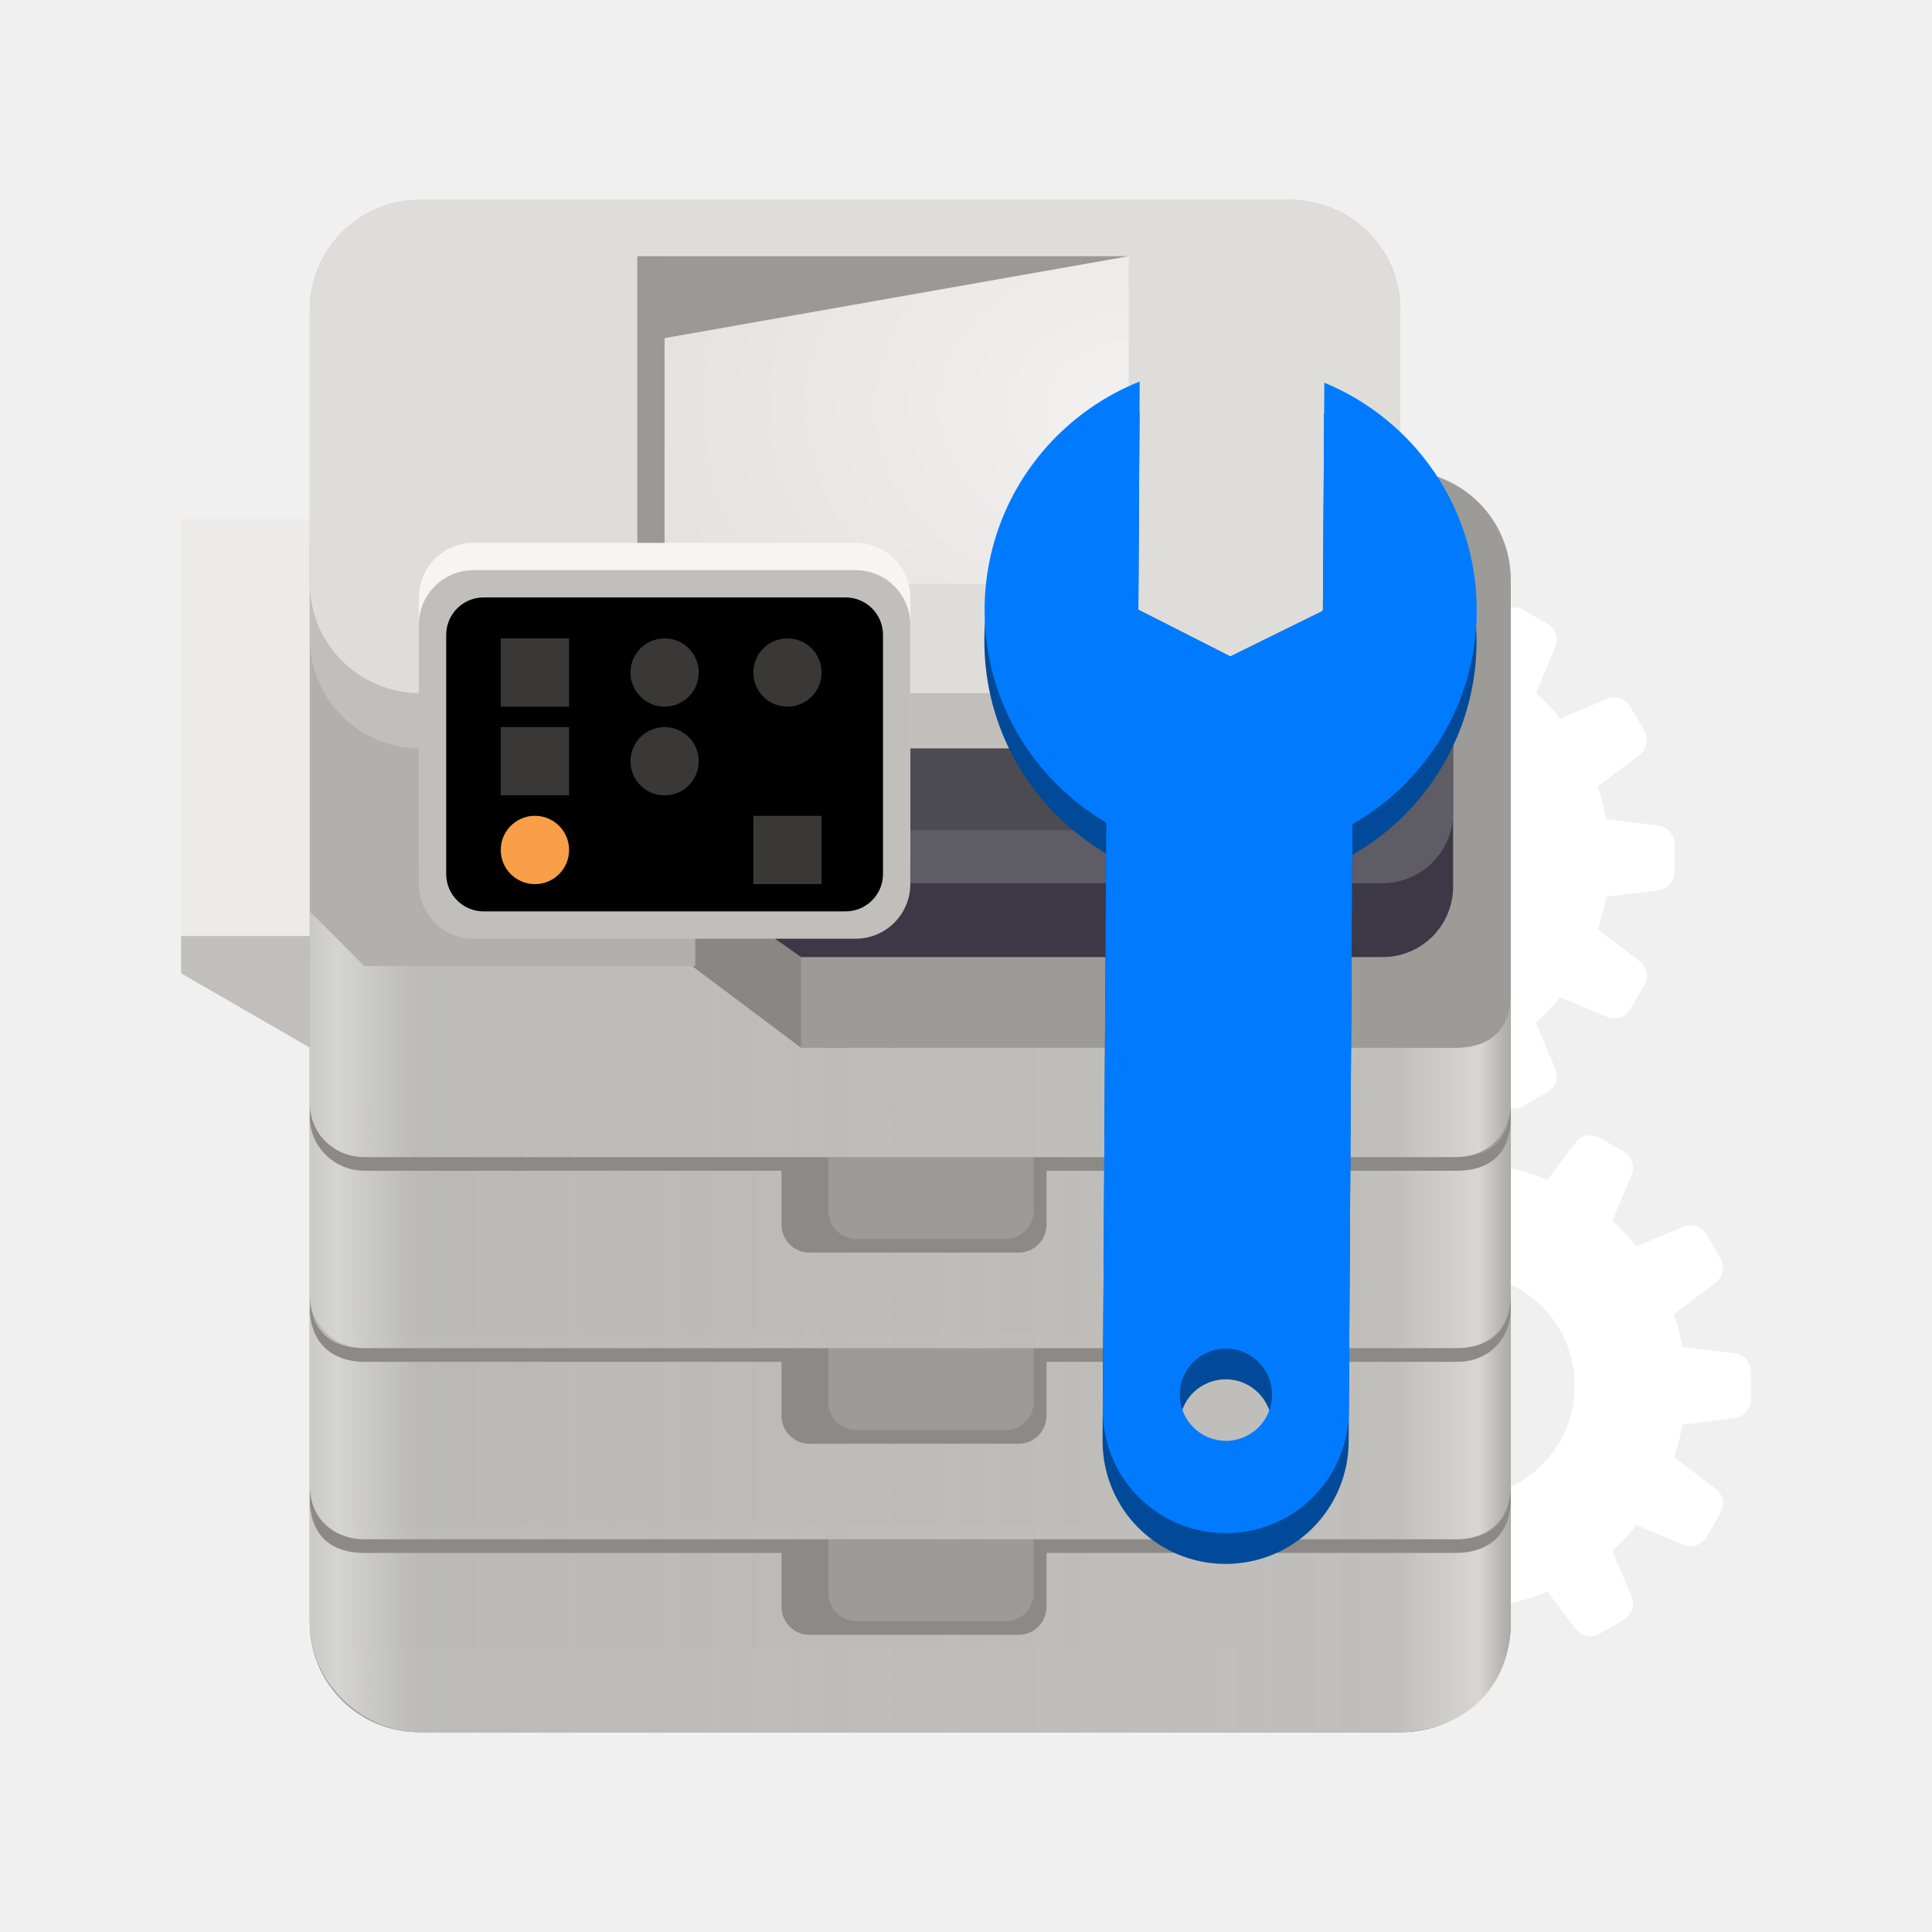
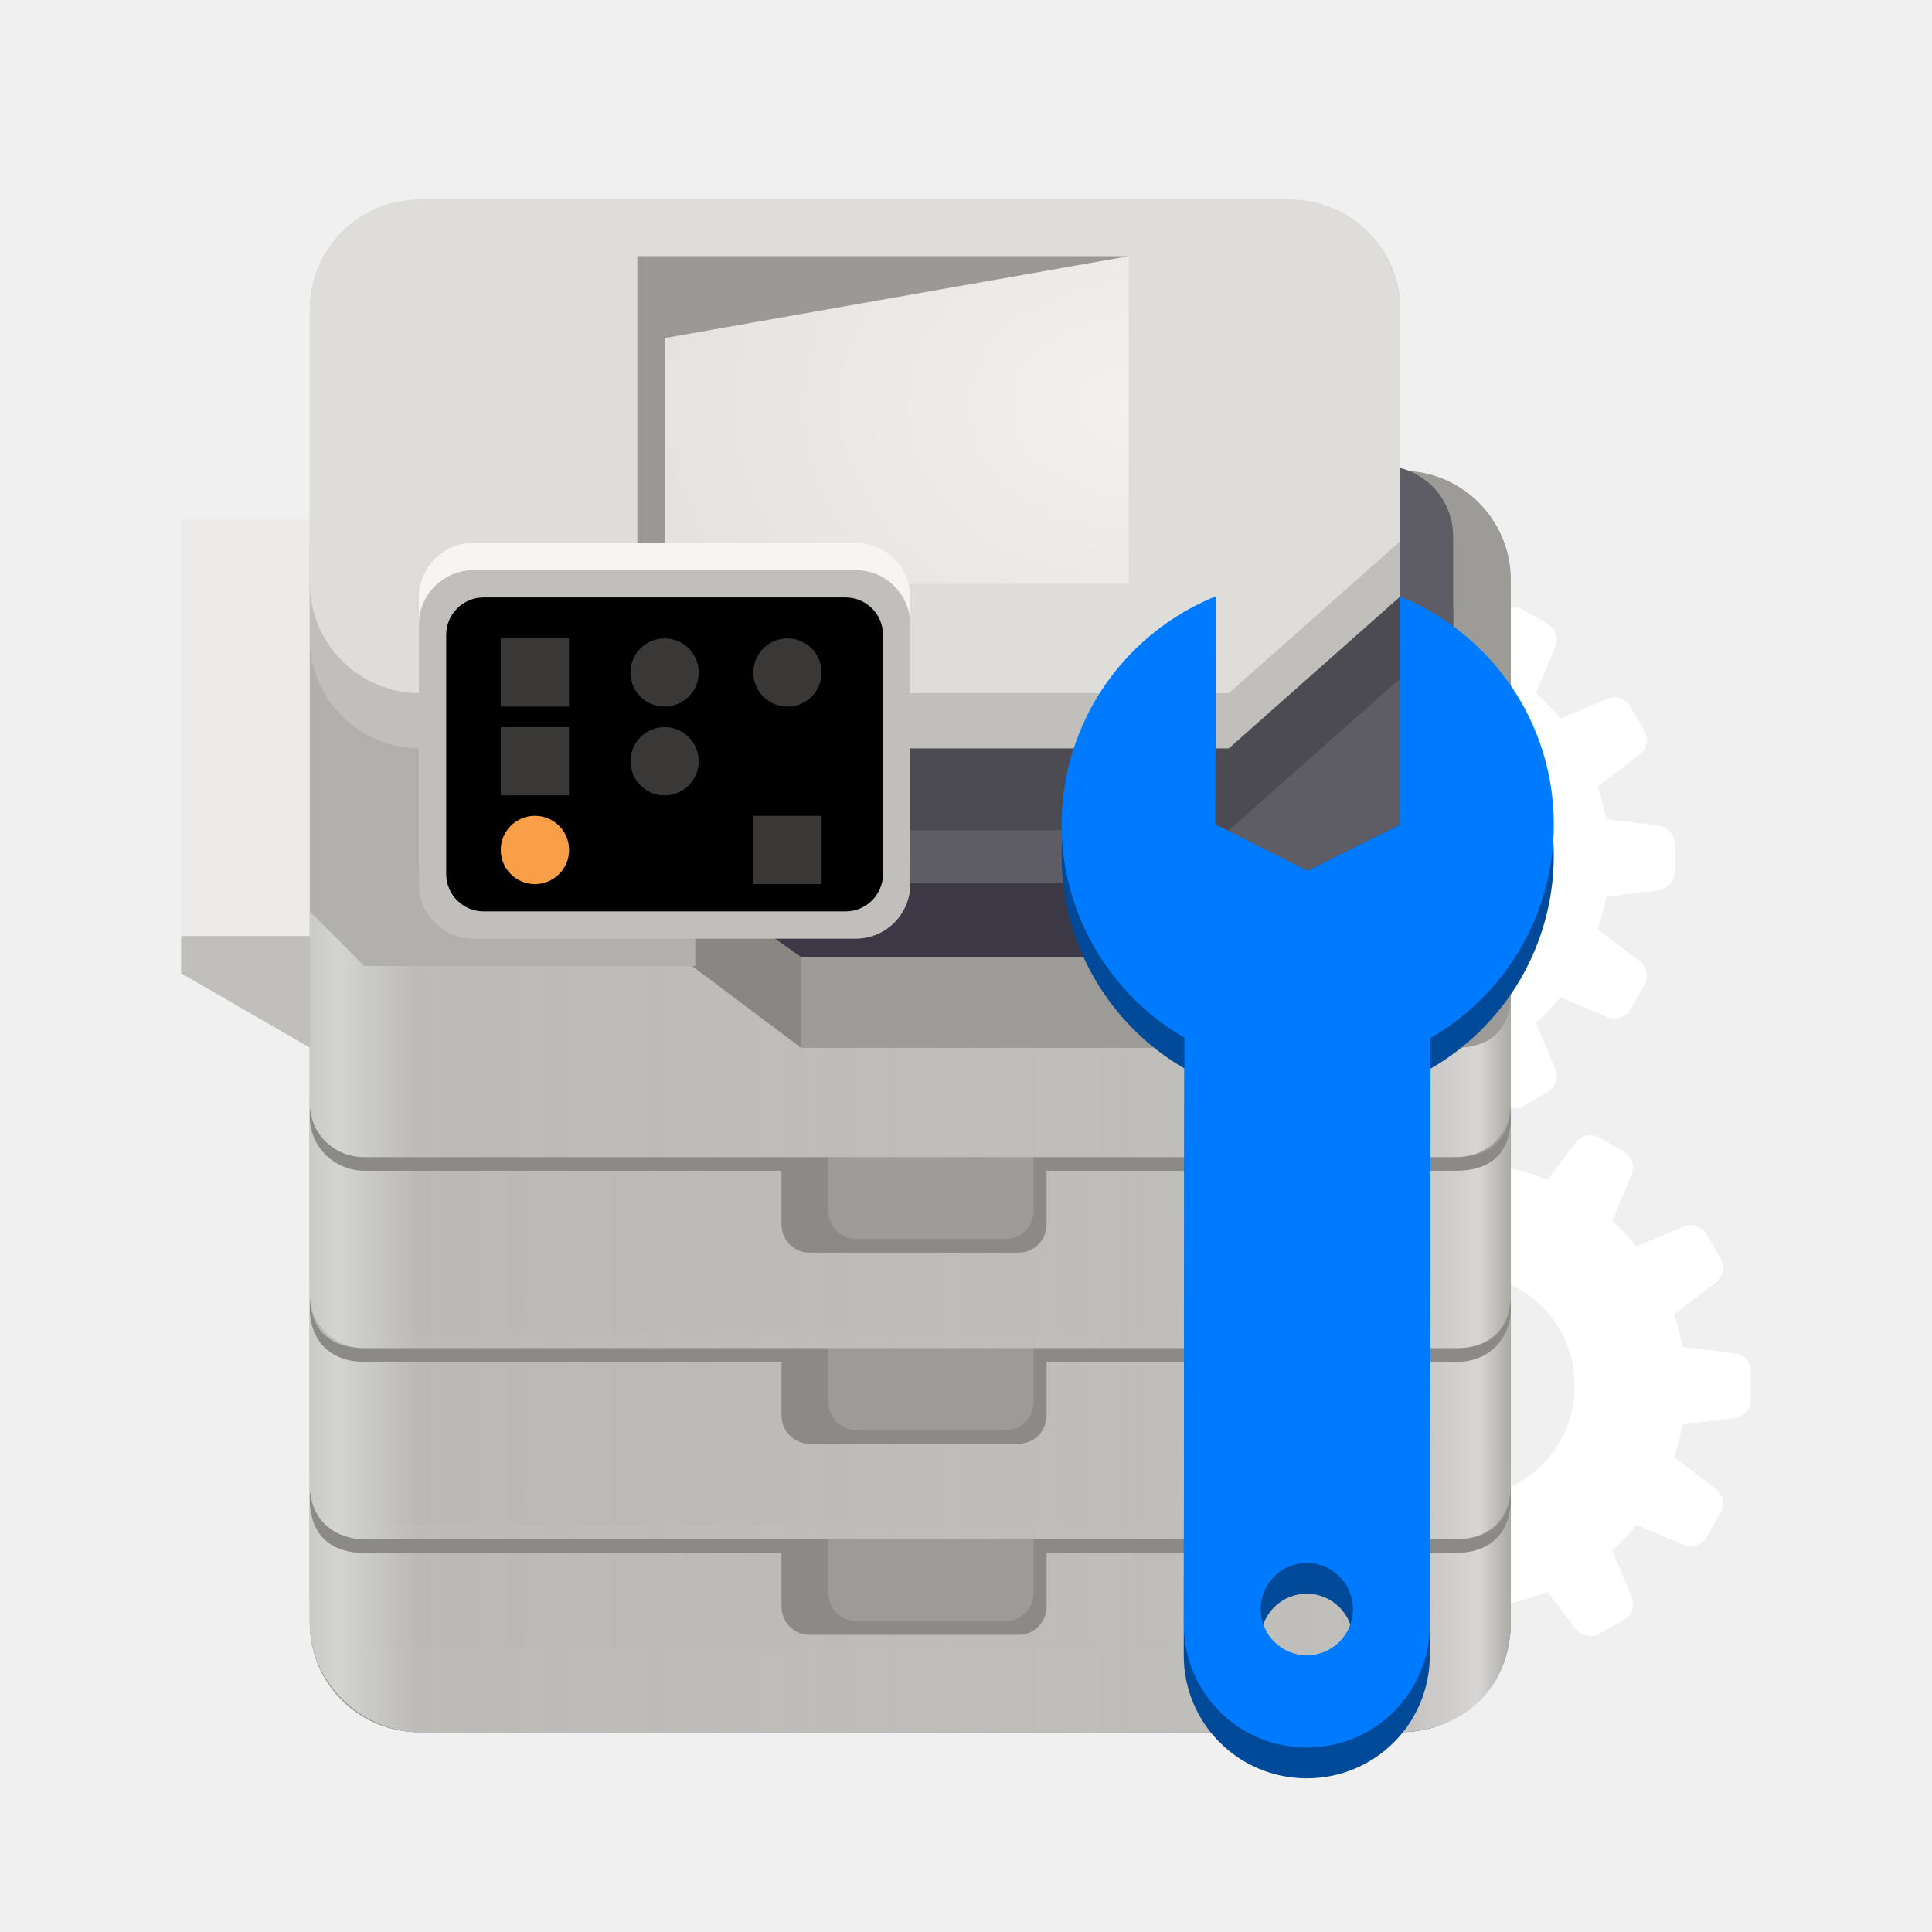
<svg xmlns="http://www.w3.org/2000/svg" xmlns:xlink="http://www.w3.org/1999/xlink" viewBox="0 0 128 128" style="display:inline;enable-background:new" version="1.0" id="svg11300" height="128" width="128">
  <defs id="defs3">
    <linearGradient id="linearGradient974">
      <stop style="stop-color:#004a99;stop-opacity:1;" offset="0" id="stop962" />
      <stop id="stop964" offset="0.042" style="stop-color:#007bff;stop-opacity:1;" />
      <stop style="stop-color:#004a99;stop-opacity:1;" offset="0.083" id="stop966" />
      <stop id="stop968" offset="0.917" style="stop-color:#004a99;stop-opacity:1;" />
      <stop style="stop-color:#007bff;stop-opacity:1;" offset="0.958" id="stop970" />
      <stop style="stop-color:#004a99;stop-opacity:1;" offset="1" id="stop972" />
    </linearGradient>
    <linearGradient y2="44" x2="464" y1="44" x1="48" gradientTransform="matrix(0.25,0,0,0.25,0,53)" gradientUnits="userSpaceOnUse" id="linearGradient1747" xlink:href="#linearGradient974" />
    <clipPath id="clipPath1784" clipPathUnits="userSpaceOnUse">
      <rect ry="14" rx="14" y="202" x="36" height="28" width="60" id="rect1786" style="opacity:1;vector-effect:none;fill:#3584e4;fill-opacity:1;stroke:none;stroke-width:0.854;stroke-linecap:square;stroke-linejoin:round;stroke-miterlimit:4;stroke-dasharray:none;stroke-dashoffset:0;stroke-opacity:1" />
    </clipPath>
    <linearGradient id="b" x1="494.68" x2="494.68" y1="474.1" y2="624.51" gradientTransform="matrix(0.068493,0,0,0.068493,-85.31875,23.61613)" gradientUnits="userSpaceOnUse">
      <stop stop-color="#fff" offset="0" id="stop6782" />
      <stop stop-color="#c7d7e7" offset="1" id="stop6784" />
    </linearGradient>
    <linearGradient xlink:href="#linearGradient983" id="linearGradient1205" gradientUnits="userSpaceOnUse" gradientTransform="matrix(0.9043432,0,0,0.9043432,2.431533,-149.4254)" x1="18.005" y1="257.75" x2="107.995" y2="257.75" />
    <linearGradient id="linearGradient983">
      <stop style="stop-color:#c0bfbc;stop-opacity:1;" offset="0" id="stop979" />
      <stop id="stop991" offset="0.045" style="stop-color:#d4d4d1;stop-opacity:1" />
      <stop style="stop-color:#c0bfbc;stop-opacity:0.886;" offset="0.111" id="stop993" />
      <stop id="stop989" offset="0.905" style="stop-color:#c0bfbc;stop-opacity:0.996" />
      <stop id="stop987" offset="0.974" style="stop-color:#d7d6d5;stop-opacity:1" />
      <stop style="stop-color:#aaa9a5;stop-opacity:1" offset="1" id="stop981" />
    </linearGradient>
    <radialGradient xlink:href="#linearGradient975" id="radialGradient977" cx="80" cy="194.385" fx="80" fy="194.385" r="17" gradientTransform="matrix(2.659833,0,0,2.03399,-138.0076,-368.4548)" gradientUnits="userSpaceOnUse" />
    <linearGradient id="linearGradient975">
      <stop style="stop-color:#f2f1f0;stop-opacity:1" offset="0" id="stop971" />
      <stop style="stop-color:#deddda;stop-opacity:1" offset="1" id="stop973" />
    </linearGradient>
    <linearGradient xlink:href="#linearGradient983" id="linearGradient1756" gradientUnits="userSpaceOnUse" gradientTransform="matrix(0.9043432,0,0,0.9043432,2.431533,-149.4254)" x1="18.005" y1="257.75" x2="107.995" y2="257.75" />
    <linearGradient xlink:href="#linearGradient983" id="linearGradient1758" gradientUnits="userSpaceOnUse" gradientTransform="matrix(0.9043432,0,0,0.9043432,2.431533,-149.4254)" x1="18.005" y1="257.75" x2="107.995" y2="257.75" />
    <linearGradient xlink:href="#linearGradient983" id="linearGradient1760" gradientUnits="userSpaceOnUse" gradientTransform="matrix(0.9043432,0,0,0.9043432,2.431533,-149.4254)" x1="18.005" y1="257.75" x2="107.995" y2="257.75" />
  </defs>
  <path d="m 116,90.885 c 0,-0.622 -0.461,-1.144 -1.075,-1.22 l -3.459,-0.431 c -0.13,-0.744 -0.32,-1.464 -0.561,-2.162 l 2.765,-2.09 c 0.236,-0.183 0.4,-0.446 0.461,-0.74 0.019,-0.095 0.027,-0.194 0.023,-0.294 -0.008,-0.198 -0.065,-0.393 -0.164,-0.564 l -0.923,-1.594 c -0.309,-0.538 -0.969,-0.763 -1.541,-0.519 l -3.104,1.308 c -0.488,-0.61 -1.026,-1.182 -1.605,-1.704 l 1.281,-3.035 c 0.076,-0.183 0.107,-0.381 0.091,-0.58 -0.008,-0.099 -0.03,-0.194 -0.061,-0.29 -0.095,-0.282 -0.29,-0.522 -0.549,-0.671 l -1.598,-0.923 c -0.538,-0.309 -1.22,-0.172 -1.594,0.324 l -1.865,2.463 c -0.789,-0.328 -1.605,-0.583 -2.452,-0.77 l -0.37,-2.951 c -0.076,-0.614 -0.599,-1.075 -1.22,-1.075 h -1.842 c -0.622,0 -1.144,0.461 -1.22,1.075 l -0.343,2.738 c -0.946,0.118 -1.865,0.332 -2.749,0.625 l -1.594,-2.105 c -0.374,-0.496 -1.056,-0.633 -1.594,-0.324 l -1.598,0.923 c -0.538,0.309 -0.759,0.969 -0.519,1.541 l 0.961,2.28 c -0.801,0.614 -1.537,1.312 -2.196,2.078 l -2.193,-0.927 c -0.572,-0.244 -1.235,-0.019 -1.544,0.519 l -0.919,1.594 c -0.309,0.538 -0.172,1.22 0.32,1.594 l 1.804,1.365 c -0.393,0.969 -0.683,1.99 -0.858,3.047 l -2.2,0.275 c -0.614,0.076 -1.075,0.602 -1.075,1.22 v 1.846 c 0,0.618 0.461,1.14 1.075,1.22 l 2.2,0.275 c 0.175,1.056 0.465,2.074 0.858,3.043 l -1.804,1.365 c -0.492,0.374 -0.633,1.06 -0.32,1.598 l 0.919,1.594 c 0.309,0.538 0.972,0.759 1.544,0.519 l 2.193,-0.927 c 0.66,0.763 1.396,1.46 2.196,2.078 l -0.961,2.276 c -0.24,0.572 -0.019,1.232 0.519,1.544 l 1.598,0.923 c 0.538,0.309 1.22,0.172 1.594,-0.324 l 1.594,-2.105 c 0.885,0.294 1.804,0.503 2.749,0.625 l 0.343,2.734 c 0.076,0.614 0.599,1.079 1.22,1.079 h 1.842 c 0.622,0 1.144,-0.465 1.22,-1.079 l 0.37,-2.948 c 0.847,-0.187 1.663,-0.446 2.452,-0.77 l 1.865,2.463 c 0.374,0.496 1.056,0.633 1.594,0.324 l 1.598,-0.923 c 0.259,-0.153 0.454,-0.389 0.549,-0.675 0.03,-0.095 0.053,-0.191 0.061,-0.29 0.015,-0.198 -0.015,-0.397 -0.091,-0.58 l -1.281,-3.031 c 0.58,-0.526 1.117,-1.098 1.605,-1.704 l 3.104,1.308 c 0.572,0.24 1.232,0.019 1.541,-0.519 l 0.923,-1.594 c 0.099,-0.175 0.156,-0.366 0.164,-0.564 0.004,-0.099 -0.004,-0.198 -0.023,-0.297 -0.061,-0.294 -0.225,-0.553 -0.461,-0.736 l -2.765,-2.09 c 0.24,-0.702 0.431,-1.422 0.561,-2.162 l 3.459,-0.431 C 115.539,93.871 116,93.349 116,92.731 Z m -5.052,-34.967 c 0,-0.618 -0.461,-1.144 -1.075,-1.22 l -3.459,-0.431 c -0.133,-0.74 -0.32,-1.464 -0.561,-2.162 l 2.761,-2.09 c 0.24,-0.183 0.404,-0.442 0.465,-0.736 0.019,-0.099 0.027,-0.198 0.023,-0.297 -0.008,-0.198 -0.065,-0.389 -0.164,-0.561 l -0.923,-1.598 c -0.309,-0.538 -0.969,-0.763 -1.541,-0.519 l -3.104,1.308 c -0.492,-0.606 -1.03,-1.182 -1.609,-1.704 l 1.281,-3.031 c 0.076,-0.183 0.111,-0.385 0.091,-0.58 -0.008,-0.099 -0.027,-0.198 -0.057,-0.29 -0.095,-0.286 -0.294,-0.526 -0.553,-0.675 l -1.594,-0.923 c -0.538,-0.309 -1.224,-0.172 -1.598,0.324 l -1.865,2.463 c -0.786,-0.328 -1.605,-0.583 -2.452,-0.77 L 94.65,39.48 C 94.574,38.862 94.047,38.401 93.43,38.401 h -1.846 c -0.618,0 -1.144,0.461 -1.22,1.079 l -0.339,2.734 c -0.946,0.118 -1.868,0.332 -2.749,0.625 l -1.594,-2.105 c -0.374,-0.496 -1.06,-0.633 -1.598,-0.324 l -1.594,0.923 c -0.538,0.309 -0.759,0.972 -0.519,1.544 l 0.961,2.276 c -0.801,0.614 -1.537,1.312 -2.196,2.078 L 78.543,46.305 C 77.971,46.061 77.307,46.282 76.999,46.824 l -0.923,1.598 c -0.309,0.534 -0.172,1.216 0.324,1.594 l 1.804,1.365 c -0.393,0.969 -0.683,1.987 -0.858,3.043 l -2.2,0.275 c -0.618,0.076 -1.079,0.599 -1.079,1.22 v 1.846 c 0,0.618 0.461,1.14 1.079,1.22 l 2.2,0.275 c 0.175,1.056 0.465,2.074 0.858,3.043 l -1.804,1.365 c -0.496,0.374 -0.633,1.06 -0.324,1.598 l 0.923,1.594 c 0.309,0.538 0.972,0.759 1.544,0.519 l 2.193,-0.927 c 0.66,0.763 1.396,1.46 2.196,2.078 l -0.961,2.28 c -0.24,0.568 -0.019,1.232 0.519,1.541 l 1.594,0.923 c 0.538,0.309 1.224,0.172 1.598,-0.324 l 1.594,-2.105 c 0.881,0.294 1.804,0.503 2.749,0.625 l 0.339,2.738 c 0.08,0.614 0.602,1.075 1.22,1.075 h 1.846 c 0.618,0 1.14,-0.461 1.22,-1.075 l 0.366,-2.951 c 0.847,-0.187 1.666,-0.446 2.452,-0.77 l 1.865,2.463 c 0.374,0.496 1.06,0.633 1.598,0.324 l 1.594,-0.923 c 0.259,-0.149 0.458,-0.389 0.553,-0.671 0.03,-0.095 0.05,-0.194 0.057,-0.29 0.019,-0.198 -0.015,-0.397 -0.091,-0.58 l -1.281,-3.035 c 0.58,-0.526 1.117,-1.094 1.609,-1.704 l 3.104,1.308 c 0.568,0.24 1.232,0.019 1.541,-0.519 l 0.923,-1.594 c 0.099,-0.175 0.156,-0.366 0.164,-0.564 0.004,-0.099 -0.004,-0.198 -0.023,-0.294 -0.061,-0.297 -0.225,-0.557 -0.465,-0.74 L 105.853,61.577 c 0.24,-0.698 0.427,-1.422 0.561,-2.162 l 3.459,-0.431 c 0.614,-0.08 1.075,-0.602 1.075,-1.22 z m -6.624,35.89 c 0,4.114 -3.26,7.375 -7.379,7.375 -4.118,0 -7.375,-3.26 -7.375,-7.375 0,-4.118 3.256,-7.375 7.375,-7.375 4.118,0 7.379,3.256 7.379,7.375 z M 99.268,56.841 c 0,4.118 -3.256,7.375 -7.375,7.375 -4.118,0 -7.375,-3.256 -7.375,-7.375 0,-4.118 3.256,-7.375 7.375,-7.375 4.118,0 7.375,3.256 7.375,7.375 z m 0,0" fill="#f6f5f4" id="path856" style="display:inline;fill:#ffffff;fill-opacity:1;stroke-width:0.976;enable-background:new" />
  <rect style="display:inline;fill:#9c9b98;fill-opacity:1;stroke:none;stroke-width:0.226;stroke-linecap:butt;stroke-linejoin:miter;stroke-miterlimit:4;stroke-dasharray:none;stroke-dashoffset:0;stroke-opacity:1;marker:none;marker-start:none;marker-mid:none;marker-end:none;paint-order:normal;enable-background:new" id="rect8104-3" width="79.573" height="83.577" x="20.523" y="31.184" rx="7.235" ry="7.235" />
  <path style="display:inline;fill:#898784;fill-opacity:1;stroke:none;stroke-width:0.904;stroke-linecap:butt;stroke-linejoin:miter;stroke-miterlimit:4;stroke-dasharray:none;stroke-dashoffset:0;stroke-opacity:1;marker:none;marker-start:none;marker-mid:none;marker-end:none;paint-order:normal;enable-background:new" d="m 53.075,69.426 -7.235,-5.426 V 37.785 h 7.235 z" id="path957" />
  <path style="display:inline;fill:#ecebe9;fill-opacity:1;stroke:none;stroke-width:0.904;stroke-linecap:butt;stroke-linejoin:miter;stroke-miterlimit:4;stroke-dasharray:none;stroke-dashoffset:0;stroke-opacity:1;marker:none;marker-start:none;marker-mid:none;marker-end:none;paint-order:normal;enable-background:new" d="M 28.33,34.43 H 12 v 30.055 l 16.627,9.6 z" id="path8113" />
  <path id="path949" d="M 28.33,62.013 H 12 v 2.472 l 16.627,9.6 z" style="display:inline;fill:#c0bfbc;fill-opacity:1;stroke:none;stroke-width:0.904;stroke-linecap:butt;stroke-linejoin:miter;stroke-miterlimit:4;stroke-dasharray:none;stroke-dashoffset:0;stroke-opacity:1;marker:none;marker-start:none;marker-mid:none;marker-end:none;paint-order:normal;enable-background:new" />
  <path style="display:inline;fill:#3d3846;fill-opacity:1;stroke:none;stroke-width:0.904;stroke-linecap:butt;stroke-linejoin:miter;stroke-miterlimit:4;stroke-dasharray:none;stroke-dashoffset:0;stroke-opacity:1;marker:none;marker-start:none;marker-mid:none;marker-end:none;paint-order:normal;enable-background:new" d="m 44.197,35.753 h 47.399 c 2.591,0 4.677,2.086 4.677,4.677 v 18.303 c 0,2.591 -2.086,4.677 -4.677,4.677 H 53.075 L 39.521,53.836 V 40.429 c 0,-2.591 2.086,-4.677 4.677,-4.677 z" id="rect1043" />
  <rect style="display:inline;fill:#b1b0ac;fill-opacity:1;stroke:none;stroke-width:0.904;stroke-linecap:butt;stroke-linejoin:miter;stroke-miterlimit:4;stroke-dasharray:none;stroke-dashoffset:0;stroke-opacity:1;marker:none;marker-start:none;marker-mid:none;marker-end:none;paint-order:normal;enable-background:new" id="rect947" width="25.544" height="28.023" x="20.522" y="35.976" rx="0" ry="0" />
  <rect style="display:inline;fill:#5e5c64;fill-opacity:1;stroke:none;stroke-width:0.904;stroke-linecap:butt;stroke-linejoin:miter;stroke-miterlimit:4;stroke-dasharray:none;stroke-dashoffset:0;stroke-opacity:1;marker:none;marker-start:none;marker-mid:none;marker-end:none;paint-order:normal;enable-background:new" id="rect1039" width="56.753" height="27.657" x="39.521" y="30.855" rx="4.677" ry="4.677" />
  <path id="path1045" d="m 43.326,18.665 h 42.13 c 4.053,0 7.34,3.263 7.316,7.316 V 44.943 L 81.414,55.007 H 43.326 c -4.053,0 -7.316,-3.263 -7.316,-7.316 V 25.981 c 0,-4.053 3.263,-7.316 7.316,-7.316 z" style="display:inline;fill:#000000;fill-opacity:0.181;stroke:none;stroke-width:0.904;stroke-linecap:butt;stroke-linejoin:miter;stroke-miterlimit:4;stroke-dasharray:none;stroke-dashoffset:0;stroke-opacity:1;marker:none;marker-start:none;marker-mid:none;marker-end:none;paint-order:normal;enable-background:new" />
  <path style="display:inline;fill:#c0bfbc;fill-opacity:1;stroke:none;stroke-width:0.904;stroke-linecap:butt;stroke-linejoin:miter;stroke-miterlimit:4;stroke-dasharray:none;stroke-dashoffset:0;stroke-opacity:1;marker:none;marker-start:none;marker-mid:none;marker-end:none;paint-order:normal;enable-background:new" d="m 27.839,13.239 h 57.617 c 4.053,0 7.34,3.263 7.316,7.316 V 39.516 L 81.414,49.581 h -53.575 c -4.053,0 -7.316,-3.263 -7.316,-7.316 V 20.555 c 0,-4.053 3.263,-7.316 7.316,-7.316 z" id="rect8106" />
  <path style="display:inline;fill:#9c9b98;fill-opacity:1;stroke:none;stroke-width:0.226;stroke-linecap:butt;stroke-linejoin:miter;stroke-miterlimit:4;stroke-dasharray:none;stroke-dashoffset:0;stroke-opacity:1;marker:none;marker-start:none;marker-mid:none;marker-end:none;paint-order:normal;enable-background:new" d="m 20.522,64 v 43.445 c 0,4.053 3.263,7.316 7.316,7.316 h 64.942 c 4.053,0 7.316,-3.263 7.316,-7.316 V 69.426 H 53.075 l -7.235,-5.426 z" id="rect8108" />
  <path id="path1253" d="m 20.523,98.365 v 7.2 c 0,2.722 1.688,3.617 3.613,3.617 h 72.377 c 2.082,0 3.584,-1.218 3.584,-3.617 v -7.2 c 0,2.685 -1.565,3.617 -3.613,3.617 H 68.48 v 3.568 c 0,1.03 -0.828,1.858 -1.858,1.858 h -9.88 c -1.03,0 -1.858,-0.828 -1.858,-1.858 v -3.568 H 24.136 c -1.854,0 -3.613,-1.453 -3.613,-3.617 z" style="display:inline;fill:#000000;fill-opacity:0.11;stroke:none;stroke-width:0.904;stroke-linecap:butt;stroke-linejoin:miter;stroke-miterlimit:4;stroke-dasharray:none;stroke-dashoffset:0;stroke-opacity:1;marker:none;marker-start:none;marker-mid:none;marker-end:none;paint-order:normal;enable-background:new" />
  <path style="display:inline;fill:url(#linearGradient1756);fill-opacity:1;stroke:none;stroke-width:0.904;stroke-linecap:butt;stroke-linejoin:miter;stroke-miterlimit:4;stroke-dasharray:none;stroke-dashoffset:0;stroke-opacity:1;marker:none;marker-start:none;marker-mid:none;marker-end:none;paint-order:normal;enable-background:new" d="m 20.523,99.269 v 8.259 c 0,3.957 3.472,7.233 7.315,7.233 H 92.527 c 4.422,0 7.57,-2.906 7.57,-7.316 v -8.176 c 0,2.361 -1.425,3.617 -3.663,3.617 H 69.337 v 3.568 c 0,1.03 -0.828,1.858 -1.858,1.858 H 53.635 c -1.03,0 -1.858,-0.828 -1.858,-1.858 v -3.568 H 24.136 c -2,0 -3.613,-0.975 -3.613,-3.617 z" id="path945" />
  <path id="path8121" d="m 27.839,13.239 h 57.617 c 4.053,0 7.316,3.263 7.316,7.316 V 35.859 L 81.414,45.923 h -53.575 c -4.053,0 -7.316,-3.263 -7.316,-7.316 V 20.555 c 0,-4.053 3.263,-7.316 7.316,-7.316 z" style="display:inline;fill:#deddda;fill-opacity:1;stroke:none;stroke-width:0.904;stroke-linecap:butt;stroke-linejoin:miter;stroke-miterlimit:4;stroke-dasharray:none;stroke-dashoffset:0;stroke-opacity:1;marker:none;marker-start:none;marker-mid:none;marker-end:none;paint-order:normal;enable-background:new" />
  <rect style="display:inline;fill:#9a9996;fill-opacity:1;stroke:none;stroke-width:0.904;stroke-linecap:butt;stroke-linejoin:miter;stroke-miterlimit:4;stroke-dasharray:none;stroke-dashoffset:0;stroke-opacity:1;marker:none;marker-start:none;marker-mid:none;marker-end:none;paint-order:normal;enable-background:new" id="rect955" width="1.809" height="23.513" x="42.223" y="16.974" />
  <path style="display:inline;fill:url(#radialGradient977);fill-opacity:1;stroke:none;stroke-width:0.904;stroke-linecap:butt;stroke-linejoin:miter;stroke-miterlimit:4;stroke-dasharray:none;stroke-dashoffset:0;stroke-opacity:1;marker:none;marker-start:none;marker-mid:none;marker-end:none;paint-order:normal;enable-background:new" d="m 74.779,16.974 -30.748,5.426 V 38.678 h 30.748 z" id="path961" />
  <rect ry="3.617" rx="3.617" y="35.965" x="27.753" height="24.417" width="32.556" id="rect8133" style="display:inline;fill:#f6f5f4;fill-opacity:1;stroke:none;stroke-width:0.904;stroke-linecap:butt;stroke-linejoin:miter;stroke-miterlimit:4;stroke-dasharray:none;stroke-dashoffset:0;stroke-opacity:1;marker:none;marker-start:none;marker-mid:none;marker-end:none;paint-order:normal;enable-background:new" />
  <rect style="display:inline;fill:#c0bfbc;fill-opacity:1;stroke:none;stroke-width:0.904;stroke-linecap:butt;stroke-linejoin:miter;stroke-miterlimit:4;stroke-dasharray:none;stroke-dashoffset:0;stroke-opacity:1;marker:none;marker-start:none;marker-mid:none;marker-end:none;paint-order:normal;enable-background:new" id="rect8125" width="32.556" height="24.417" x="27.753" y="37.774" rx="3.617" ry="3.617" />
  <rect y="39.582" x="29.562" height="20.8" width="28.939" id="rect8127" style="display:inline;fill:#000000;fill-opacity:1;stroke:none;stroke-width:0.904;stroke-linecap:butt;stroke-linejoin:miter;stroke-miterlimit:4;stroke-dasharray:none;stroke-dashoffset:0;stroke-opacity:1;marker:none;marker-start:none;marker-mid:none;marker-end:none;paint-order:normal;enable-background:new" rx="2.478" ry="2.478" />
  <path id="path1247" d="m 20.523,73.043 v 11.756 c 0,2.722 1.688,3.617 3.613,3.617 h 72.377 c 2.082,0 3.584,-1.218 3.584,-3.617 V 73.043 c 0,2.685 -1.565,3.617 -3.613,3.617 H 68.48 v 3.568 c 0,1.03 -0.828,1.858 -1.858,1.858 h -9.88 c -1.03,0 -1.858,-0.828 -1.858,-1.858 V 76.66 H 24.136 c -1.854,0 -3.613,-1.453 -3.613,-3.617 z" style="display:inline;fill:#000000;fill-opacity:0.11;stroke:none;stroke-width:0.904;stroke-linecap:butt;stroke-linejoin:miter;stroke-miterlimit:4;stroke-dasharray:none;stroke-dashoffset:0;stroke-opacity:1;marker:none;marker-start:none;marker-mid:none;marker-end:none;paint-order:normal;enable-background:new" />
  <path style="display:inline;fill:url(#linearGradient1758);fill-opacity:1;stroke:none;stroke-width:0.904;stroke-linecap:butt;stroke-linejoin:miter;stroke-miterlimit:4;stroke-dasharray:none;stroke-dashoffset:0;stroke-opacity:1;marker:none;marker-start:none;marker-mid:none;marker-end:none;paint-order:normal;enable-background:new" d="m 20.523,73.947 v 11.756 c 0,2.722 1.688,3.617 3.613,3.617 h 72.377 c 2.082,0 3.584,-1.218 3.584,-3.617 V 73.947 c 0,2.685 -1.565,3.617 -3.613,3.617 H 69.337 v 3.568 c 0,1.03 -0.828,1.858 -1.858,1.858 H 53.635 c -1.03,0 -1.858,-0.828 -1.858,-1.858 V 77.565 H 24.136 c -1.854,0 -3.613,-1.453 -3.613,-3.617 z" id="rect8131" />
  <path style="display:inline;fill:#000000;fill-opacity:0.11;stroke:none;stroke-width:0.904;stroke-linecap:butt;stroke-linejoin:miter;stroke-miterlimit:4;stroke-dasharray:none;stroke-dashoffset:0;stroke-opacity:1;marker:none;marker-start:none;marker-mid:none;marker-end:none;paint-order:normal;enable-background:new" d="m 20.523,85.704 v 11.756 c 0,2.722 1.688,3.617 3.613,3.617 h 72.377 c 2.082,0 3.584,-1.218 3.584,-3.617 V 85.704 c 0,2.685 -1.565,3.617 -3.613,3.617 H 68.48 v 3.568 c 0,1.03 -0.828,1.858 -1.858,1.858 h -9.88 c -1.03,0 -1.858,-0.828 -1.858,-1.858 V 89.321 H 24.136 c -1.854,0 -3.613,-1.453 -3.613,-3.617 z" id="path1251" />
  <path id="path943" d="m 20.523,86.608 v 11.756 c 0,2.569 1.932,3.617 3.613,3.617 h 72.337 c 2.12,0 3.624,-1.296 3.624,-3.617 V 86.608 c 0,2.199 -1.545,3.617 -3.544,3.617 H 69.337 v 3.568 c 0,1.03 -0.828,1.858 -1.858,1.858 H 53.635 c -1.03,0 -1.858,-0.828 -1.858,-1.858 V 90.226 H 24.136 c -2,0 -3.613,-1.138 -3.613,-3.617 z" style="display:inline;fill:url(#linearGradient1760);fill-opacity:1;stroke:none;stroke-width:0.904;stroke-linecap:butt;stroke-linejoin:miter;stroke-miterlimit:4;stroke-dasharray:none;stroke-dashoffset:0;stroke-opacity:1;marker:none;marker-start:none;marker-mid:none;marker-end:none;paint-order:normal;enable-background:new" />
  <path id="path951" d="m 20.522,60.382 v 12.661 c 0,2.16 1.688,3.617 3.614,3.617 h 72.268 c 2.318,0 3.693,-1.652 3.693,-3.617 v -7.235 c 0,2.641 -1.615,3.617 -3.693,3.617 H 53.075 l -7.235,-5.426 H 24.136 Z" style="display:inline;fill:url(#linearGradient1205);fill-opacity:1;stroke:none;stroke-width:0.904;stroke-linecap:butt;stroke-linejoin:miter;stroke-miterlimit:4;stroke-dasharray:none;stroke-dashoffset:0;stroke-opacity:1;marker:none;marker-start:none;marker-mid:none;marker-end:none;paint-order:normal;enable-background:new" />
  <path style="display:inline;fill:#9a9996;fill-opacity:1;stroke:none;stroke-width:0.904;stroke-linecap:butt;stroke-linejoin:miter;stroke-miterlimit:4;stroke-dasharray:none;stroke-dashoffset:0;stroke-opacity:1;marker:none;marker-start:none;marker-mid:none;marker-end:none;paint-order:normal;enable-background:new" d="m 44.031,16.974 v 5.426 l 30.748,-5.426 z" id="path953" />
  <rect style="display:inline;opacity:0.417;fill:#898784;fill-opacity:1;stroke:none;stroke-width:0.904;stroke-linecap:butt;stroke-linejoin:miter;stroke-miterlimit:4;stroke-dasharray:none;stroke-dashoffset:0;stroke-opacity:1;marker:none;marker-start:none;marker-mid:none;marker-end:none;paint-order:normal;enable-background:new" id="rect1130" width="4.522" height="4.522" x="33.179" y="42.295" />
  <rect y="42.295" x="41.771" height="4.522" width="4.522" id="rect1132" style="display:inline;opacity:0.417;fill:#898784;fill-opacity:1;stroke:none;stroke-width:0.904;stroke-linecap:butt;stroke-linejoin:miter;stroke-miterlimit:4;stroke-dasharray:none;stroke-dashoffset:0;stroke-opacity:1;marker:none;marker-start:none;marker-mid:none;marker-end:none;paint-order:normal;enable-background:new" rx="2.261" ry="2.261" />
  <rect style="display:inline;opacity:0.417;fill:#898784;fill-opacity:1;stroke:none;stroke-width:0.904;stroke-linecap:butt;stroke-linejoin:miter;stroke-miterlimit:4;stroke-dasharray:none;stroke-dashoffset:0;stroke-opacity:1;marker:none;marker-start:none;marker-mid:none;marker-end:none;paint-order:normal;enable-background:new" id="rect1134" width="4.522" height="4.522" x="49.91" y="42.295" rx="2.261" ry="2.261" />
  <rect y="48.174" x="33.179" height="4.522" width="4.522" id="rect1136" style="display:inline;opacity:0.417;fill:#898784;fill-opacity:1;stroke:none;stroke-width:0.904;stroke-linecap:butt;stroke-linejoin:miter;stroke-miterlimit:4;stroke-dasharray:none;stroke-dashoffset:0;stroke-opacity:1;marker:none;marker-start:none;marker-mid:none;marker-end:none;paint-order:normal;enable-background:new" />
  <rect style="display:inline;opacity:0.417;fill:#898784;fill-opacity:1;stroke:none;stroke-width:0.904;stroke-linecap:butt;stroke-linejoin:miter;stroke-miterlimit:4;stroke-dasharray:none;stroke-dashoffset:0;stroke-opacity:1;marker:none;marker-start:none;marker-mid:none;marker-end:none;paint-order:normal;enable-background:new" id="rect1138" width="4.522" height="4.522" x="41.771" y="48.174" rx="2.261" ry="2.261" />
  <rect style="display:inline;opacity:0.417;fill:#898784;fill-opacity:1;stroke:none;stroke-width:0.904;stroke-linecap:butt;stroke-linejoin:miter;stroke-miterlimit:4;stroke-dasharray:none;stroke-dashoffset:0;stroke-opacity:1;marker:none;marker-start:none;marker-mid:none;marker-end:none;paint-order:normal;enable-background:new" id="rect1142" width="4.522" height="4.522" x="33.179" y="54.052" rx="2.261" ry="2.261" />
  <rect style="display:inline;opacity:0.417;fill:#898784;fill-opacity:1;stroke:none;stroke-width:0.904;stroke-linecap:butt;stroke-linejoin:miter;stroke-miterlimit:4;stroke-dasharray:none;stroke-dashoffset:0;stroke-opacity:1;marker:none;marker-start:none;marker-mid:none;marker-end:none;paint-order:normal;enable-background:new" id="rect1146" width="4.522" height="4.522" x="49.91" y="54.052" />
  <circle cy="56.313" cx="35.44" id="circle8069" style="display:inline;fill:#ffa348;fill-opacity:0.965;stroke:none;stroke-width:0.754;stroke-linecap:butt;stroke-linejoin:miter;stroke-miterlimit:4;stroke-dasharray:none;stroke-dashoffset:0;stroke-opacity:1;marker:none;marker-start:none;marker-mid:none;marker-end:none;paint-order:normal;enable-background:new" r="2.261" />
-   <g id="g3019" transform="translate(-16.02761,-78.94201)">
-     <path d="m 86.877,109.089 c -3.426,2.965 -5.602,7.336 -5.633,12.223 -0.035,6.035 3.211,11.324 8.07,14.176 0,0.047 -0.004,0.094 -0.004,0.141 l -0.234,38.723 c -0.027,4.516 3.582,8.176 8.102,8.203 4.52,0.027 8.176,-3.586 8.203,-8.105 l 0.234,-38.719 c 0,-0.051 0,-0.098 -0.004,-0.145 4.891,-2.789 8.203,-8.039 8.242,-14.074 0.039,-6.84 -4.141,-12.723 -10.098,-15.18 l -0.082,13.082 -6.133,3.02 -6.094,-3.094 0.078,-13.082 c -1.188,0.473 -2.305,1.078 -3.336,1.801 -0.457,0.32 -0.895,0.664 -1.316,1.031 z m 8.316,62.016 c 0.547,-0.488 1.27,-0.785 2.059,-0.781 1.688,0.012 3.051,1.387 3.039,3.074 -0.008,1.691 -1.387,3.051 -3.074,3.039 -1.688,-0.008 -3.051,-1.387 -3.039,-3.074 0.004,-0.898 0.398,-1.703 1.016,-2.258 z m 0,0" fill="#1a5fb4" id="path40" style="fill:#004a99;fill-opacity:1" />
-     <path d="m 86.889,107.05 c -3.426,2.969 -5.602,7.34 -5.629,12.227 -0.039,6.035 3.211,11.324 8.066,14.172 0,0.047 -0.004,0.094 -0.004,0.141 l -0.23,38.723 c -0.027,4.52 3.582,8.176 8.102,8.203 4.516,0.027 8.172,-3.586 8.199,-8.102 l 0.234,-38.723 c 0,-0.051 0,-0.098 0,-0.145 4.891,-2.789 8.203,-8.039 8.238,-14.074 0.043,-6.84 -4.137,-12.723 -10.098,-15.176 l -0.09,15.117 -6.133,3.02 -6.098,-3.098 0.09,-15.117 c -1.184,0.473 -2.301,1.078 -3.332,1.805 -0.457,0.32 -0.895,0.664 -1.316,1.027 z m 8.316,62.02 c 0.547,-0.492 1.27,-0.789 2.059,-0.785 1.691,0.012 3.051,1.391 3.039,3.078 -0.008,1.688 -1.387,3.047 -3.074,3.039 -1.688,-0.012 -3.047,-1.391 -3.039,-3.078 0.008,-0.895 0.398,-1.699 1.016,-2.254 z m 0,0" fill="#62a0ea" id="path42" style="fill:#007bff;fill-opacity:1" />
-   </g>
+   <path d="m 75.905,44.404 c -3.411,2.982 -5.566,7.363 -5.573,12.25 -0.006,6.035 3.266,11.308 8.14,14.136 2.3e-4,0.047 -0.004,0.094 -0.003,0.141 l -0.044,38.723 c -0.005,4.516 3.622,8.158 8.142,8.163 4.52,0.005 8.158,-3.626 8.163,-8.146 l 0.044,-38.719 c -2.49e-4,-0.051 -4.79e-4,-0.098 -0.005,-0.145 4.877,-2.813 8.164,-8.079 8.173,-14.114 0.006,-6.84 -4.203,-12.702 -10.172,-15.13 l -0.018,13.082 -6.118,3.05 -6.109,-3.064 0.014,-13.082 c -1.185,0.478 -2.299,1.089 -3.327,1.817 -0.455,0.323 -0.891,0.668 -1.311,1.038 z m 8.62,61.974 c 0.544,-0.491 1.266,-0.791 2.055,-0.791 1.688,0.003 3.058,1.372 3.054,3.059 2.95e-4,1.691 -1.372,3.058 -3.059,3.054 -1.688,2.8e-4 -3.058,-1.372 -3.054,-3.059 -4.07e-4,-0.898 0.39,-1.705 1.005,-2.263 z m 0,0" fill="#1a5fb4" id="path40-3" style="fill:#004a99;fill-opacity:1" />
+   <path d="m 75.907,42.365 c -3.411,2.986 -5.565,7.367 -5.569,12.254 -0.009,6.035 3.266,11.308 8.136,14.132 2.3e-4,0.047 -0.004,0.094 -0.003,0.141 l -0.041,38.723 c -0.005,4.52 3.622,8.158 8.142,8.163 4.516,0.005 8.154,-3.626 8.159,-8.142 l 0.044,-38.723 c -2.49e-4,-0.051 -4.79e-4,-0.098 -7.09e-4,-0.145 4.877,-2.813 8.164,-8.079 8.169,-14.114 0.009,-6.84 -4.199,-12.702 -10.172,-15.126 l -0.016,15.117 -6.118,3.05 -6.113,-3.068 0.016,-15.117 c -1.181,0.478 -2.295,1.089 -3.323,1.821 -0.455,0.323 -0.891,0.668 -1.311,1.034 z m 8.62,61.978 c 0.544,-0.495 1.266,-0.795 2.055,-0.795 1.691,0.003 3.058,1.376 3.054,3.063 2.76e-4,1.688 -1.372,3.054 -3.059,3.054 -1.688,-0.003 -3.054,-1.376 -3.054,-3.063 0.004,-0.895 0.39,-1.701 1.005,-2.259 z m 0,0" fill="#62a0ea" id="path42-6" style="fill:#007bff;fill-opacity:1" />
</svg>
